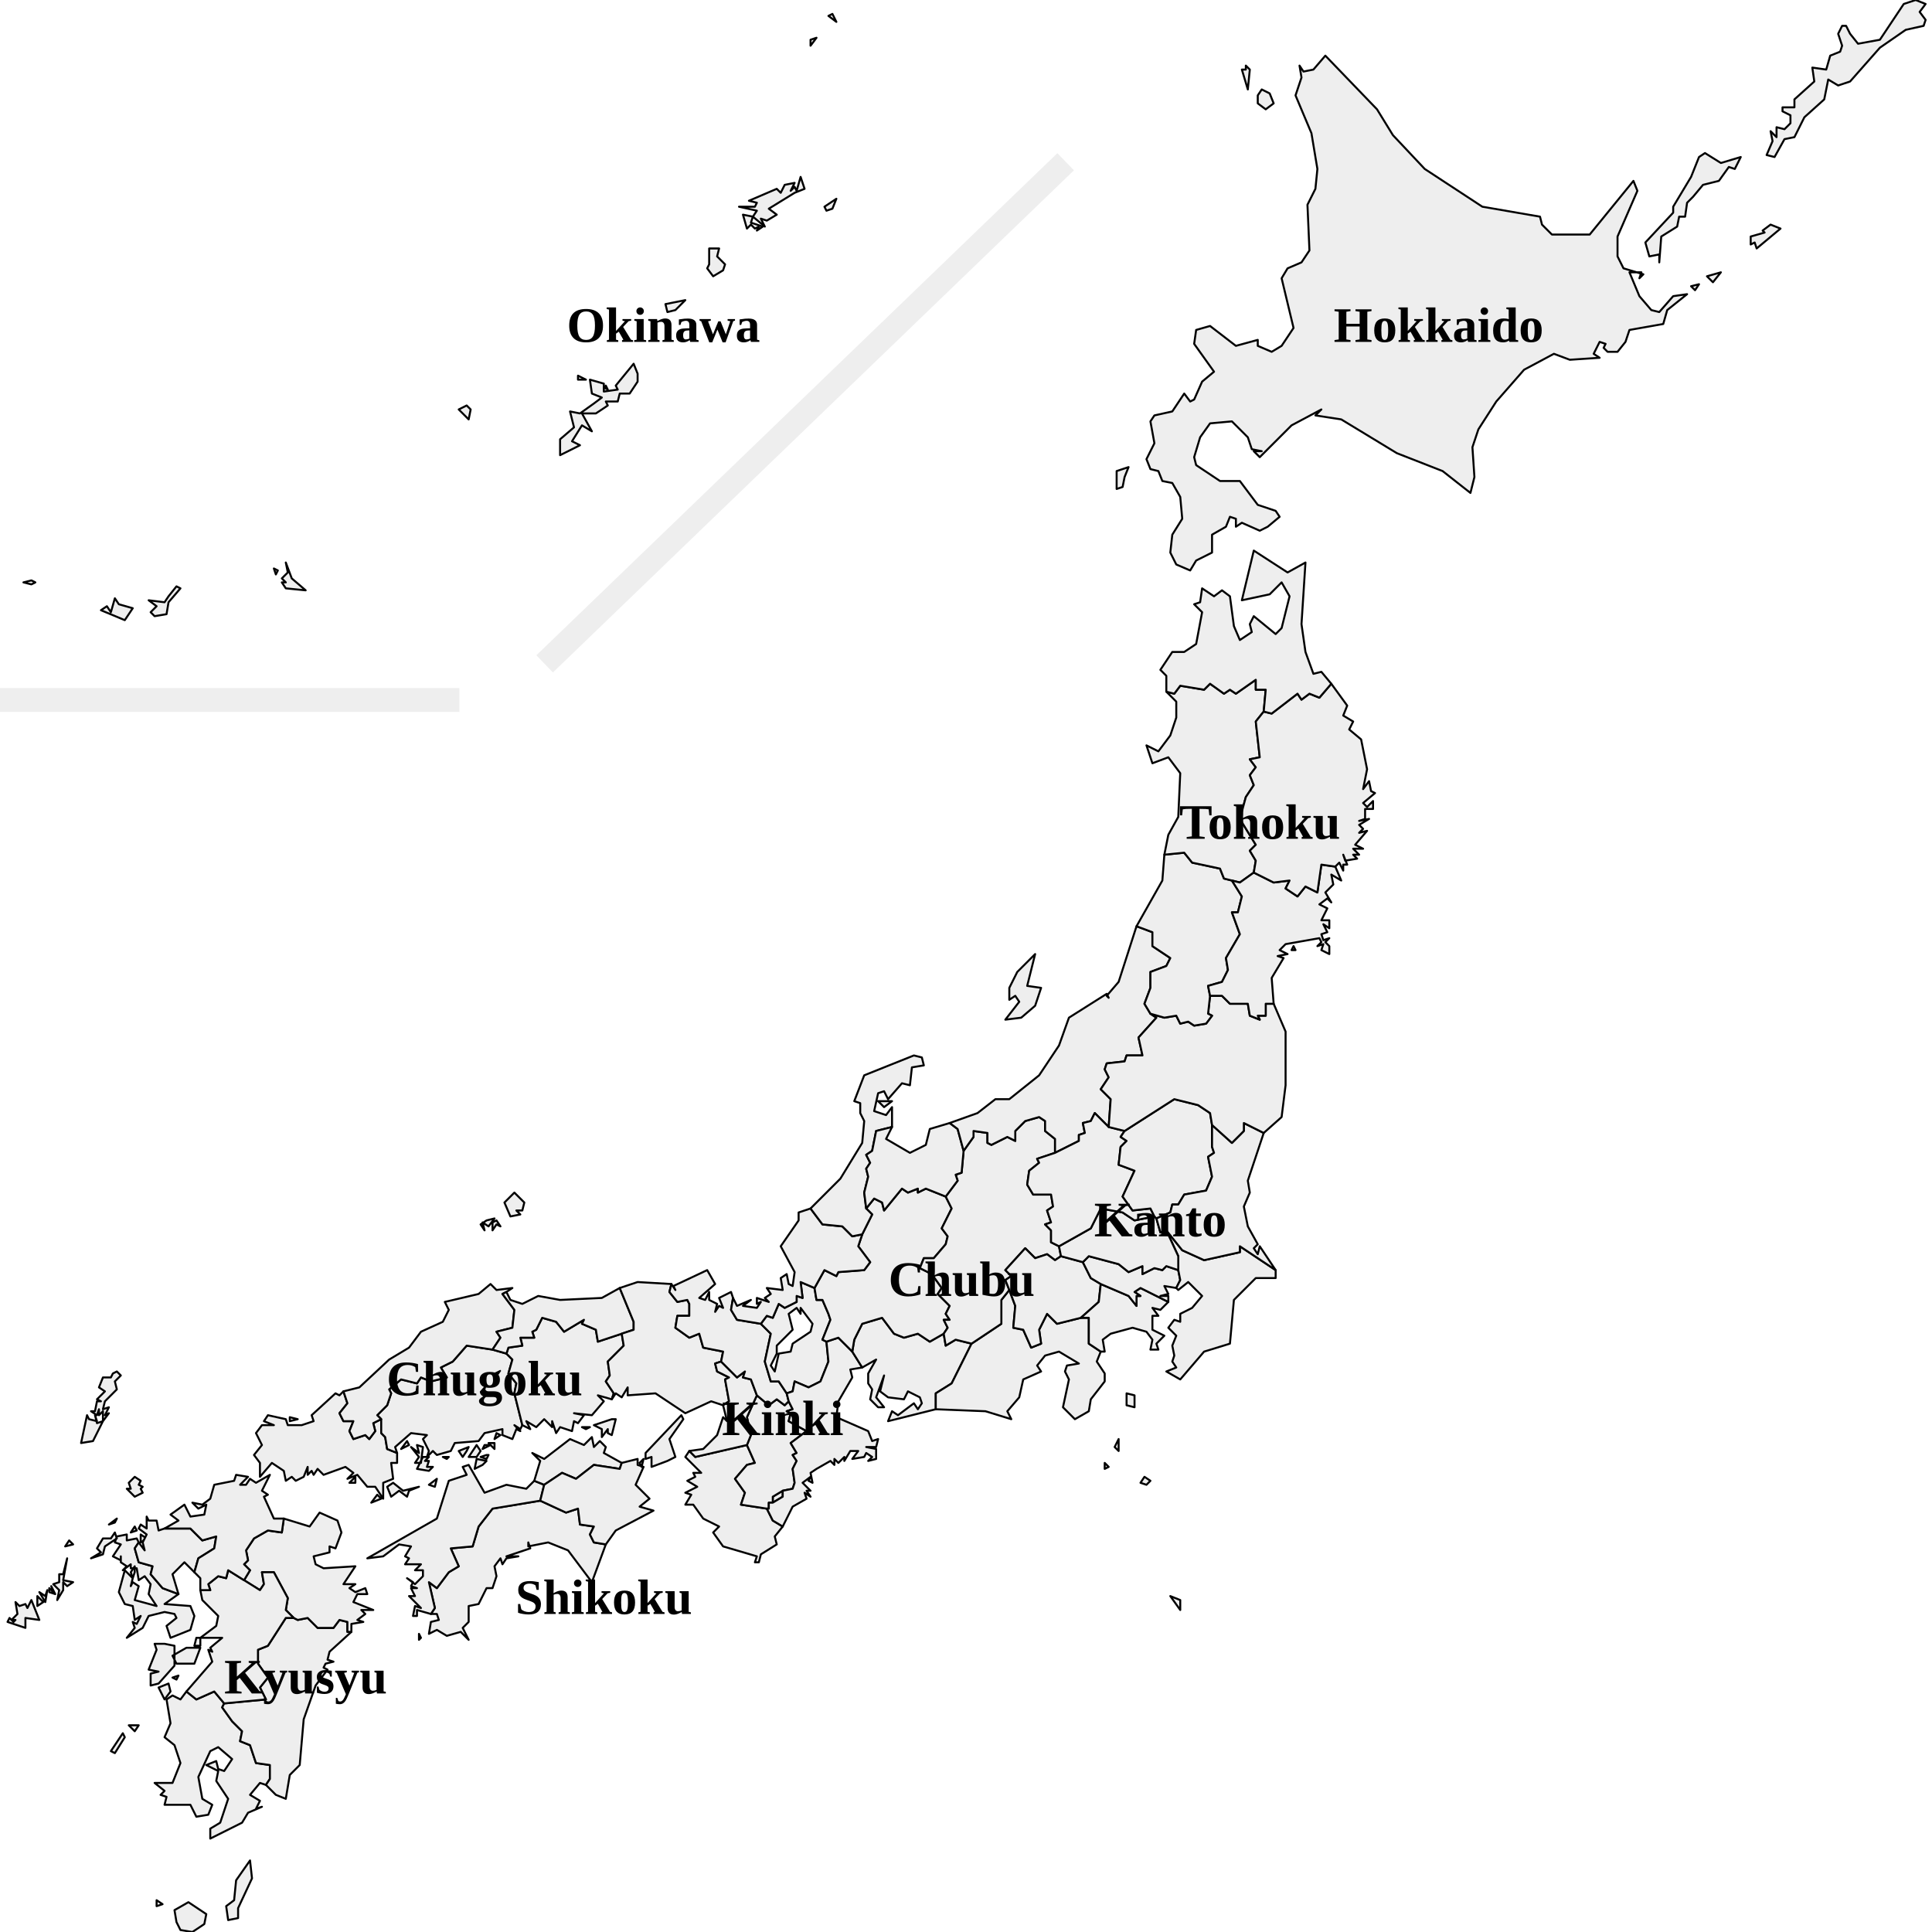
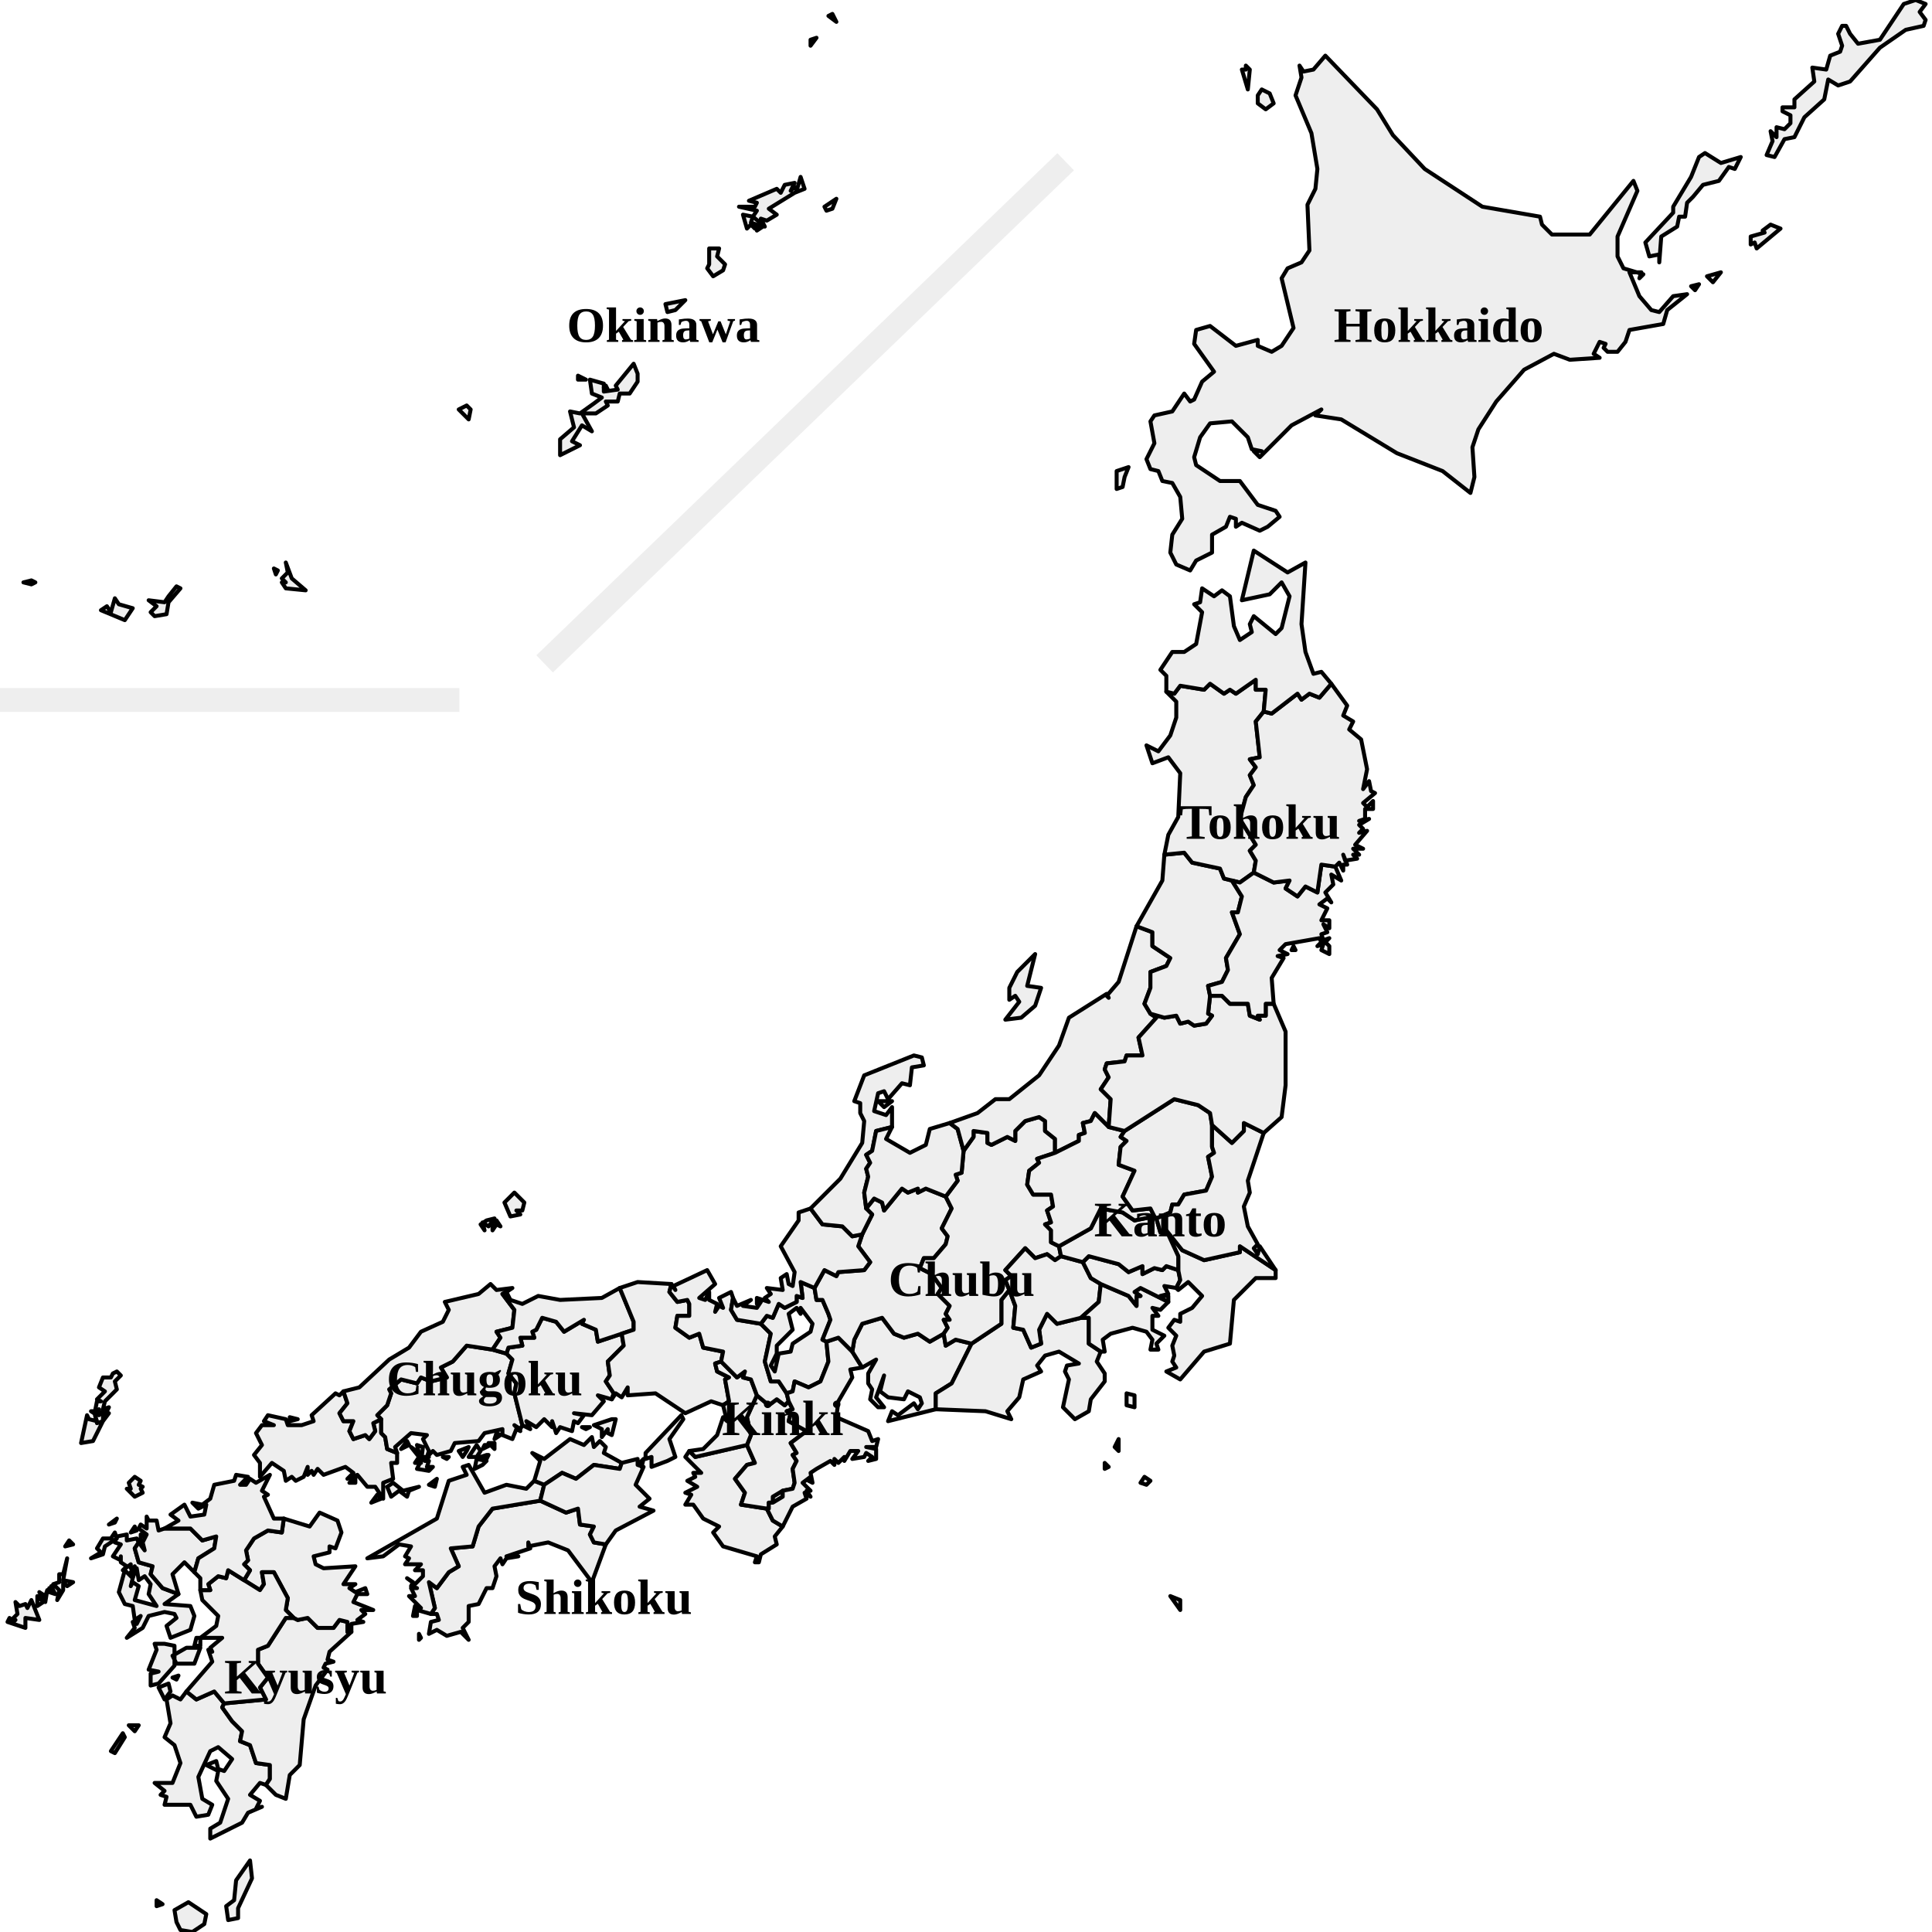
<svg xmlns="http://www.w3.org/2000/svg" class="geolonia-svg-map" viewBox="0 0 1000 1000">
  <g class="svg-map" transform="matrix(1.028807, 0, 0, 1.028807, -47.54424, -28.80658)">
    <g class="prefectures" transform="matrix(1, 0, 0, 1, 6, 18)">
-       <g class="okinawa kyusyu-okinawa prefecture" data-code="47" stroke-linejoin="round" fill="#EEEEEE" fill-rule="nonzero" stroke="#000000" stroke-width="1.0" transform="translate(52, 193)">
+       <g class="okinawa kyusyu-okinawa prefecture" data-code="47" stroke-linejoin="round" fill="#EEEEEE" fill-rule="nonzero" stroke="#000000" stroke-width="2.0" transform="translate(52, 193)">
        <polygon points="4 109 6 110 4 111 0 110" />
        <polygon points="48 121 55 123 51 129 39 124 42 122 44 125 46 118" />
        <polygon points="132 113 130 110 132 110 130 108 133 105 132 100 135 108 142 114" />
        <polygon points="225 23 224 28 219 23 223 21" />
        <polygon points="73 117 77 112 79 113 73 120 72 126 66 127 64 125 67 122 63 119 71 120" />
        <polygon points="287 20 291 17 286 15 285 8 292 10 292 14 299 13 298 11 307 0 309 5 309 9 305 15 300 15 299 19 293 19 294 21 288 25 281 25 286 34 281 31 276 39 280 41 270 46 270 38 277 32 275 24 280 25" />
        <polygon points="127 106 126 103 128 104" />
        <polygon points="279 8 279 6 283 8" />
        <polygon points="293 11 294 13 292 12" />
      </g>
-       <g class="kagoshima kyusyu kyusyu-okinawa prefecture" data-code="46" stroke-linejoin="round" fill="#EEEEEE" fill-rule="nonzero" stroke="#000000" stroke-width="1.0" transform="translate(96, 17)">
+       <g class="kagoshima kyusyu kyusyu-okinawa prefecture" data-code="46" stroke-linejoin="round" fill="#EEEEEE" fill-rule="nonzero" stroke="#000000" stroke-width="2.0" transform="translate(96, 17)">
        <polygon points="23 949 26 951 23 952" />
        <polygon points="33 960 32 954 39 950 48 956 47 961 41 965 35 964" />
        <polygon points="64 953 64 958 59 959 58 952 62 949 63 939 70 929 71 938" />
        <polygon points="38 844 43 848 52 844 57 850 56 852 61 859 66 864 65 869 70 871 73 880 80 881 80 888 78 891 75 890 70 896 75 899 73 903 76 902 69 905 66 910 50 918 50 913 55 910 59 898 53 889 54 884 48 881 53 879 54 883 57 884 61 878 54 872 50 874 44 887 46 898 51 901 49 906 43 907 40 901 27 901 28 897 25 896 27 894 22 890 31 890 35 880 32 871 27 867 30 860 28 848 31 846 35 848" />
        <polygon points="31 837 34 836 33 838" />
        <polygon points="27 848 24 842 29 840 30 844" />
        <polygon points="4 868 6 865 7 867 2 875 0 874" />
        <polygon points="12 864 9 861 14 861" />
        <polygon points="284 149 280 150 279 146 289 144" />
        <polygon points="301 126 301 118 306 118 305 122 309 126 308 129 303 132 300 128" />
        <polygon points="363 98 360 99 359 97 365 93" />
        <polygon points="344 90 331 98 335 101 330 104 327 103 329 107 323 102 325 99 316 97 324 97 325 95 321 94 335 88 337 90 339 86 344 85 342 89 344 87 345 89 347 82 349 88" />
        <polygon points="324 108 322 106 320 108 318 101 323 102 322 105 328 107 325 109 326 107" />
        <polygon points="355 12 352 16 352 13" />
        <polygon points="361 1 363 0 365 4" />
      </g>
-       <g class="miyazaki kyusyu kyusyu-okinawa prefecture" data-code="45" stroke-linejoin="round" fill="#EEEEEE" fill-rule="nonzero" stroke="#000000" stroke-width="1.0" transform="translate(152, 824)">
+       <g class="miyazaki kyusyu kyusyu-okinawa prefecture" data-code="45" stroke-linejoin="round" fill="#EEEEEE" fill-rule="nonzero" stroke="#000000" stroke-width="2.0" transform="translate(152, 824)">
        <polygon points="36 0 38 1 43 0 48 5 56 5 59 1 63 2 63 7 65 7 54 17 53 21 56 22 52 23 51 25 53 26 47 34 41 51 39 74 34 79 32 91 27 89 22 84 24 81 24 74 17 73 14 64 9 62 10 57 5 52 0 45 1 43 22 41 19 35 23 30 18 23 18 16 23 14 32 0" />
      </g>
-       <g class="oita kyusyu kyusyu-okinawa prefecture" data-code="44" stroke-linejoin="round" fill="#EEEEEE" fill-rule="nonzero" stroke="#000000" stroke-width="1.0" transform="translate(163, 771)">
+       <g class="oita kyusyu kyusyu-okinawa prefecture" data-code="44" stroke-linejoin="round" fill="#EEEEEE" fill-rule="nonzero" stroke="#000000" stroke-width="2.0" transform="translate(163, 771)">
        <polygon points="0 34 3 29 0 26 2 24 1 19 5 13 12 9 19 10 20 3 33 7 38 0 47 4 49 10 46 18 43 17 43 20 35 22 36 26 40 28 56 27 50 36 56 36 53 38 56 40 61 38 62 41 57 41 55 45 65 49 59 49 61 51 57 54 60 55 54 56 54 60 52 60 52 55 48 54 45 58 37 58 32 53 27 54 25 53 21 49 22 43 15 30 9 30 10 36 8 39" />
      </g>
-       <g class="kumamoto kyusyu kyusyu-okinawa prefecture" data-code="43" stroke-linejoin="round" fill="#EEEEEE" fill-rule="nonzero" stroke="#000000" stroke-width="1.0" transform="translate(115, 800)">
+       <g class="kumamoto kyusyu kyusyu-okinawa prefecture" data-code="43" stroke-linejoin="round" fill="#EEEEEE" fill-rule="nonzero" stroke="#000000" stroke-width="2.0" transform="translate(115, 800)">
        <path d="M8,37 L13,38 L13,48 L5,57 L1,58 L1,52 L5,51 L0,50 L4,40 L3,37 L8,37 Z M20,47 L14,47 L12,43 L19,39 L26,39 L23,47 L20,47 Z M24,34 L26,34 L26,38 L23,38 L24,34 Z M38,67 L33,61 L24,65 L19,61 L32,46 L30,40 L32,41 L31,39 L37,34 L26,34 L34,28 L35,23 L27,15 L26,10 L31,10 L30,7 L35,3 L39,4 L40,0 L48,5 L56,10 L58,7 L57,1 L63,1 L70,14 L69,20 L73,24 L69,24 L60,38 L55,40 L55,47 L60,54 L56,59 L59,65 L38,67 Z" />
      </g>
-       <g class="nagasaki kyusyu kyusyu-okinawa prefecture" data-code="42" stroke-linejoin="round" fill="#EEEEEE" fill-rule="nonzero" stroke="#000000" stroke-width="1.0" transform="translate(44, 700)">
+       <g class="nagasaki kyusyu kyusyu-okinawa prefecture" data-code="42" stroke-linejoin="round" fill="#EEEEEE" fill-rule="nonzero" stroke="#000000" stroke-width="2.0" transform="translate(44, 700)">
        <path d="M53,1 L55,0 L57,2 L54,5 L55,9 L49,15 L48,19 L51,18 L49,22 L51,21 L48,25 L48,20 L46,22 L46,19 L45,22 L42,20 L44,20 L45,15 L47,15 L45,14 L49,10 L46,8 L48,3 L52,3 L53,1 Z M46,29 L43,35 L37,36 L40,22 L41,24 L45,25 L44,22 L45,26 L48,25 L46,29 Z M67,59 L68,61 L64,63 L60,59 L62,59 L61,56 L64,53 L67,55 L66,57 L68,58 L67,59 Z M28,110 L25,115 L26,110 L23,107 L26,106 L26,102 L28,102 L30,94 L28,105 L33,106 L30,108 L28,106 L28,110 Z M24,112 L21,111 L21,109 L23,111 L22,108 L24,112 Z M19,113 L20,110 L19,116 L16,111 L19,113 Z M6,118 L9,117 L10,119 L12,115 L16,125 L9,124 L9,129 L0,126 L1,124 L3,126 L4,125 L2,125 L5,122 L4,116 L6,118 Z M65,80 L62,81 L64,78 L65,80 Z M67,82 L70,84 L67,86 L67,82 Z M29,88 L31,85 L33,87 L29,88 Z M54,76 L51,77 L55,74 L54,76 Z M66,86 L64,89 L66,96 L73,98 L72,102 L78,109 L86,112 L79,117 L92,118 L94,123 L92,130 L82,134 L80,128 L85,124 L84,122 L79,121 L71,123 L68,129 L60,134 L64,129 L63,126 L65,127 L67,123 L64,125 L63,118 L59,117 L56,111 L59,100 L63,104 L62,108 L63,106 L66,108 L64,115 L75,118 L71,112 L72,107 L69,103 L66,105 L65,99 L62,99 L62,97 L58,100 L60,98 L57,96 L57,93 L57,95 L53,93 L57,87 L54,86 L55,83 L60,82 L60,85 L65,84 L66,86 Z M49,88 L48,92 L42,94 L47,91 L45,89 L48,84 L52,84 L54,81 L55,84 L49,88 Z M15,115 L15,113 L18,116 L15,118 L15,115 Z M64,101 L63,104 L62,101 L64,98 L64,101 Z" />
      </g>
-       <g class="saga kyusyu kyusyu-okinawa prefecture" data-code="41" stroke-linejoin="round" fill="#EEEEEE" fill-rule="nonzero" stroke="#000000" stroke-width="1.0" transform="translate(108, 773)">
+       <g class="saga kyusyu kyusyu-okinawa prefecture" data-code="41" stroke-linejoin="round" fill="#EEEEEE" fill-rule="nonzero" stroke="#000000" stroke-width="2.0" transform="translate(108, 773)">
        <polygon points="15 6 28 6 34 12 41 10 40 16 32 21 30 28 25 23 19 29 22 39 14 36 8 29 9 25 2 23 0 16 2 13 5 17 4 13 6 9 2 6 3 4 6 6 6 0 7 2 11 2 12 7" />
      </g>
-       <g class="fukuoka kyusyu kyusyu-okinawa prefecture" data-code="40" stroke-linejoin="round" fill="#EEEEEE" fill-rule="nonzero" stroke="#000000" stroke-width="1.0" transform="translate(123, 752)">
+       <g class="fukuoka kyusyu kyusyu-okinawa prefecture" data-code="40" stroke-linejoin="round" fill="#EEEEEE" fill-rule="nonzero" stroke="#000000" stroke-width="2.0" transform="translate(123, 752)">
        <polygon points="40 53 32 48 31 52 27 51 22 55 23 58 18 58 18 52 15 49 17 42 25 37 26 31 19 33 13 27 0 27 7 23 3 20 10 15 13 21 20 20 21 15 17 17 14 14 19 15 23 12 25 5 35 3 36 0 42 1 38 5 41 5 43 2 46 4 53 0 49 8 52 10 50 11 55 22 60 22 59 29 52 28 45 32 41 38 42 43 40 45 43 48" />
      </g>
-       <g class="kochi shikoku prefecture" data-code="39" stroke-linejoin="round" fill="#EEEEEE" fill-rule="nonzero" stroke="#000000" stroke-width="1.0" transform="translate(251, 765)">
+       <g class="kochi shikoku prefecture" data-code="39" stroke-linejoin="round" fill="#EEEEEE" fill-rule="nonzero" stroke="#000000" stroke-width="2.0" transform="translate(251, 765)">
        <path d="M61,0 L74,6 L80,4 L81,12 L88,13 L86,17 L88,21 L94,22 L87,41 L75,25 L65,21 L55,23 L55,21 L56,24 L44,28 L50,28 L44,29 L42,32 L41,29 L38,33 L39,38 L37,44 L34,44 L30,52 L25,53 L25,61 L22,64 L25,70 L21,66 L14,68 L9,65 L5,67 L6,61 L10,60 L9,57 L6,57 L8,54 L5,41 L9,44 L15,36 L20,33 L16,24 L27,23 L30,13 L37,4 L61,0 Z M1,69 L0,70 L0,67 L1,69 Z" />
      </g>
-       <g class="ehime shikoku prefecture" data-code="38" stroke-linejoin="round" fill="#EEEEEE" fill-rule="nonzero" stroke="#000000" stroke-width="1.0" transform="translate(225, 737)">
+       <g class="ehime shikoku prefecture" data-code="38" stroke-linejoin="round" fill="#EEEEEE" fill-rule="nonzero" stroke="#000000" stroke-width="2.0" transform="translate(225, 737)">
        <path d="M34,21 L31,20 L35,17 L34,21 Z M55,6 L51,6 L55,0 L57,3 L55,6 Z M60,5 L61,5 L60,7 L57,6 L60,5 Z M58,10 L54,12 L55,7 L60,8 L58,10 Z M32,85 L25,83 L25,86 L23,86 L24,81 L27,82 L21,76 L24,76 L22,72 L25,72 L22,71 L23,69 L20,67 L24,70 L28,66 L28,63 L24,63 L27,60 L19,60 L21,57 L19,56 L22,51 L16,50 L8,56 L0,57 L35,37 L41,18 L50,15 L48,11 L51,10 L59,24 L70,20 L80,22 L84,18 L89,20 L87,28 L63,32 L56,41 L53,51 L42,52 L46,61 L41,64 L35,72 L31,69 L34,82 L32,85 Z" />
      </g>
-       <g class="kagawa shikoku prefecture" data-code="37" stroke-linejoin="round" fill="#EEEEEE" fill-rule="nonzero" stroke="#000000" stroke-width="1.0" transform="translate(308, 724)">
+       <g class="kagawa shikoku prefecture" data-code="37" stroke-linejoin="round" fill="#EEEEEE" fill-rule="nonzero" stroke="#000000" stroke-width="2.0" transform="translate(308, 724)">
        <path d="M6,33 L1,31 L4,21 L0,17 L6,20 L19,10 L26,13 L30,9 L31,14 L34,11 L37,14 L36,17 L45,22 L44,25 L31,23 L22,30 L15,27 L6,33 Z M27,5 L25,4 L29,4 L27,5 Z M40,0 L42,0 L40,8 L38,7 L38,5 L35,9 L35,5 L31,3 L40,0 Z" />
      </g>
-       <g class="tokushima shikoku prefecture" data-code="36" stroke-linejoin="round" fill="#EEEEEE" fill-rule="nonzero" stroke="#000000" stroke-width="1.0" transform="translate(312, 744)">
+       <g class="tokushima shikoku prefecture" data-code="36" stroke-linejoin="round" fill="#EEEEEE" fill-rule="nonzero" stroke="#000000" stroke-width="2.0" transform="translate(312, 744)">
        <path d="M50,2 L52,0 L51,4 L50,2 Z M41,2 L49,0 L49,3 L52,4 L48,13 L55,20 L50,24 L57,26 L38,36 L33,43 L27,42 L25,38 L27,34 L20,33 L19,25 L13,27 L0,21 L2,13 L11,7 L18,10 L27,3 L40,5 L41,2 Z" />
      </g>
-       <g class="yamaguchi chugoku prefecture" data-code="35" stroke-linejoin="round" fill="#EEEEEE" fill-rule="nonzero" stroke="#000000" stroke-width="1.0" transform="translate(168, 710)">
+       <g class="yamaguchi chugoku prefecture" data-code="35" stroke-linejoin="round" fill="#EEEEEE" fill-rule="nonzero" stroke="#000000" stroke-width="2.0" transform="translate(168, 710)">
        <path d="M45,0 L47,6 L43,11 L45,15 L50,15 L48,20 L50,24 L56,22 L58,24 L61,20 L60,16 L64,14 L64,21 L66,23 L67,29 L72,31 L72,36 L69,36 L70,44 L65,46 L65,54 L61,48 L57,48 L52,42 L47,44 L50,41 L46,38 L35,42 L32,39 L30,42 L29,40 L27,42 L27,38 L25,43 L21,45 L19,43 L16,45 L15,40 L9,36 L3,43 L3,36 L0,32 L4,27 L1,21 L4,17 L10,17 L5,15 L7,12 L16,14 L17,17 L24,17 L30,15 L29,12 L41,1 L43,2 L45,0 Z M64,54 L59,56 L62,52 L64,54 Z M75,50 L83,48 L78,50 L77,53 L73,50 L69,53 L67,48 L70,46 L75,50 Z M18,15 L18,13 L22,14 L18,15 Z M51,46 L48,46 L51,43 L51,46 Z" />
      </g>
-       <g class="hiroshima chugoku prefecture" data-code="34" stroke-linejoin="round" fill="#EEEEEE" fill-rule="nonzero" stroke="#000000" stroke-width="1.0" transform="translate(230, 687)">
+       <g class="hiroshima chugoku prefecture" data-code="34" stroke-linejoin="round" fill="#EEEEEE" fill-rule="nonzero" stroke="#000000" stroke-width="2.0" transform="translate(230, 687)">
        <path d="M73,40 L72,42 L69,40 L72,43 L70,42 L68,47 L63,45 L63,42 L54,44 L51,48 L39,49 L37,53 L30,55 L28,53 L25,56 L26,53 L23,47 L25,45 L17,44 L9,51 L10,54 L5,52 L4,46 L2,44 L2,37 L0,35 L5,30 L7,24 L6,22 L12,17 L20,19 L22,16 L27,18 L35,16 L32,11 L38,8 L45,0 L58,2 L65,4 L68,7 L66,14 L70,19 L69,24 L73,40 Z M45,53 L43,56 L41,53 L46,51 L45,53 Z M21,54 L20,50 L23,51 L22,59 L19,59 L21,56 L17,51 L21,54 Z M15,48 L16,50 L12,52 L15,48 Z M35,57 L33,56 L36,56 L35,57 Z M24,58 L26,58 L25,61 L28,61 L26,63 L20,62 L23,56 L26,56 L24,58 Z M59,49 L59,52 L56,49 L59,49 Z M57,50 L53,52 L54,50 L57,50 Z M60,44 L62,45 L59,47 L60,44 Z" />
      </g>
-       <g class="okayama chugoku prefecture" data-code="33" stroke-linejoin="round" fill="#EEEEEE" fill-rule="nonzero" stroke="#000000" stroke-width="1.0" transform="translate(295, 673)">
+       <g class="okayama chugoku prefecture" data-code="33" stroke-linejoin="round" fill="#EEEEEE" fill-rule="nonzero" stroke="#000000" stroke-width="2.0" transform="translate(295, 673)">
        <polygon points="58 8 59 14 51 22 52 29 50 32 54 38 53 41 46 39 49 42 43 49 34 48 39 49 36 53 34 52 33 57 27 55 25 58 23 52 23 55 19 51 15 55 10 52 12 56 8 54 4 38 5 33 1 28 3 21 0 18 1 15 8 14 7 10 14 10 13 7 15 6 18 0 25 2 29 7 39 1 38 3 45 6 46 12" />
      </g>
-       <g class="shimane chugoku prefecture" data-code="32" stroke-linejoin="round" fill="#EEEEEE" fill-rule="nonzero" stroke="#000000" stroke-width="1.0" transform="translate(211, 610)">
+       <g class="shimane chugoku prefecture" data-code="32" stroke-linejoin="round" fill="#EEEEEE" fill-rule="nonzero" stroke="#000000" stroke-width="2.0" transform="translate(211, 610)">
        <path d="M74,14 L78,13 L75,17 L72,15 L73,19 L71,16 L74,14 Z M79,16 L77,19 L77,15 L79,14 L81,17 L79,16 Z M83,5 L88,0 L93,5 L92,9 L89,9 L91,11 L86,12 L83,5 Z M2,100 L10,98 L25,84 L35,78 L41,70 L52,65 L55,59 L53,55 L70,51 L76,46 L79,49 L87,48 L84,50 L82,51 L88,59 L87,68 L79,70 L81,73 L77,79 L64,77 L57,85 L51,88 L54,93 L46,95 L41,93 L39,96 L31,94 L25,99 L26,101 L24,107 L19,112 L21,114 L17,116 L18,120 L15,124 L13,122 L7,124 L5,120 L7,115 L2,115 L0,111 L4,106 L2,100 Z" />
      </g>
-       <g class="tottori chugoku prefecture" data-code="31" stroke-linejoin="round" fill="#EEEEEE" fill-rule="nonzero" stroke="#000000" stroke-width="1.0" transform="translate(288, 658)">
+       <g class="tottori chugoku prefecture" data-code="31" stroke-linejoin="round" fill="#EEEEEE" fill-rule="nonzero" stroke="#000000" stroke-width="2.0" transform="translate(288, 658)">
        <polygon points="7 33 0 31 4 25 2 22 10 20 11 11 5 3 7 2 9 6 15 8 23 4 34 6 55 5 64 0 71 17 71 21 65 23 53 27 52 21 45 18 46 16 36 22 32 17 25 15 22 21 20 22 21 25 14 25 15 29 8 30" />
      </g>
-       <g class="wakayama kinki prefecture" data-code="30" stroke-linejoin="round" fill="#EEEEEE" fill-rule="nonzero" stroke="#000000" stroke-width="1.0" transform="translate(385, 737)">
+       <g class="wakayama kinki prefecture" data-code="30" stroke-linejoin="round" fill="#EEEEEE" fill-rule="nonzero" stroke="#000000" stroke-width="2.0" transform="translate(385, 737)">
        <path d="M41,32 L44,38 L49,41 L45,46 L46,50 L38,55 L37,59 L35,59 L36,56 L19,51 L14,44 L17,41 L9,37 L4,30 L0,30 L3,25 L0,24 L6,21 L1,18 L5,16 L4,14 L8,14 L0,6 L2,3 L5,6 L31,0 L35,9 L31,10 L25,17 L30,24 L28,30 L41,32 Z M49,23 L49,26 L44,29 L44,26 L49,23 Z" />
      </g>
-       <g class="nara kinki prefecture" data-code="29" stroke-linejoin="round" fill="#EEEEEE" fill-rule="nonzero" stroke="#000000" stroke-width="1.0" transform="translate(410, 712)">
+       <g class="nara kinki prefecture" data-code="29" stroke-linejoin="round" fill="#EEEEEE" fill-rule="nonzero" stroke="#000000" stroke-width="2.0" transform="translate(410, 712)">
        <polygon points="24 48 19 51 19 54 17 54 17 57 16 57 3 55 5 49 0 42 6 35 10 34 6 25 8 20 6 11 11 0 17 5 21 2 25 5 27 3 29 7 26 8 28 9 27 13 36 18 28 24 31 29 29 30 31 33 29 37 30 44 29 47" />
      </g>
-       <g class="hyogo kinki prefecture" data-code="28" stroke-linejoin="round" fill="#EEEEEE" fill-rule="nonzero" stroke="#000000" stroke-width="1.0" transform="translate(345, 655)">
+       <g class="hyogo kinki prefecture" data-code="28" stroke-linejoin="round" fill="#EEEEEE" fill-rule="nonzero" stroke="#000000" stroke-width="2.0" transform="translate(345, 655)">
        <path d="M31,90 L23,93 L23,88 L20,89 L20,86 L38,67 L39,69 L32,79 L35,88 L31,90 Z M3,59 L4,56 L0,50 L2,47 L1,40 L9,32 L8,26 L14,24 L14,20 L7,3 L16,0 L33,1 L32,5 L36,10 L41,9 L42,11 L42,17 L36,17 L35,23 L42,28 L47,26 L49,33 L59,35 L58,40 L55,41 L56,45 L62,48 L60,49 L62,60 L59,62 L53,60 L40,66 L25,56 L11,57 L11,53 L8,58 L5,56 L3,59 Z" />
      </g>
-       <g class="osaka kinki prefecture" data-code="27" stroke-linejoin="round" fill="#EEEEEE" fill-rule="nonzero" stroke="#000000" stroke-width="1.0" transform="translate(387, 695)">
+       <g class="osaka kinki prefecture" data-code="27" stroke-linejoin="round" fill="#EEEEEE" fill-rule="nonzero" stroke="#000000" stroke-width="2.0" transform="translate(387, 695)">
        <polygon points="16 0 24 8 28 5 27 8 31 9 34 17 29 28 31 37 29 42 3 48 0 45 7 44 14 37 17 28 19 30 17 22 20 20 18 9 20 8 14 5 13 1" />
      </g>
-       <g class="kyoto kinki prefecture" data-code="26" stroke-linejoin="round" fill="#EEEEEE" fill-rule="nonzero" stroke="#000000" stroke-width="1.0" transform="translate(377, 649)">
+       <g class="kyoto kinki prefecture" data-code="26" stroke-linejoin="round" fill="#EEEEEE" fill-rule="nonzero" stroke="#000000" stroke-width="2.0" transform="translate(377, 649)">
        <polygon points="44 63 41 55 37 54 38 51 34 54 26 46 27 41 17 39 15 32 10 34 3 29 4 23 10 23 10 17 9 15 4 16 0 11 1 7 3 10 2 8 19 0 23 7 15 14 18 15 20 11 20 15 24 17 23 21 25 18 27 19 25 14 31 11 32 14 31 20 34 25 46 27 51 32 48 46 51 56 55 56 59 62 60 66 58 68 54 65 50 68" />
      </g>
-       <g class="shiga kinki prefecture" data-code="25" stroke-linejoin="round" fill="#EEEEEE" fill-rule="nonzero" stroke="#000000" stroke-width="1.0" transform="translate(423, 655)">
+       <g class="shiga kinki prefecture" data-code="25" stroke-linejoin="round" fill="#EEEEEE" fill-rule="nonzero" stroke="#000000" stroke-width="2.0" transform="translate(423, 655)">
        <path d="M20,0 L27,3 L28,9 L31,9 L34,16 L35,19 L31,29 L33,30 L34,40 L30,50 L24,53 L17,50 L16,55 L13,56 L9,50 L5,50 L2,40 L5,26 L0,21 L3,17 L6,18 L9,11 L12,13 L18,10 L18,7 L21,8 L20,0 Z M20,13 L20,16 L18,13 L14,16 L16,24 L8,32 L8,36 L5,42 L7,45 L9,36 L15,35 L16,31 L25,25 L26,21 L20,13 Z" />
      </g>
-       <g class="mie kinki prefecture" data-code="24" stroke-linejoin="round" fill="#EEEEEE" fill-rule="nonzero" stroke="#000000" stroke-width="1.0" transform="translate(426, 683)">
+       <g class="mie kinki prefecture" data-code="24" stroke-linejoin="round" fill="#EEEEEE" fill-rule="nonzero" stroke="#000000" stroke-width="2.0" transform="translate(426, 683)">
        <polygon points="8 95 3 92 0 86 1 86 1 83 3 83 8 80 8 77 13 76 14 73 13 66 15 62 13 59 15 58 12 53 20 47 11 42 12 38 10 37 13 36 11 32 10 28 13 27 14 22 21 25 27 22 31 12 30 2 36 0 43 7 48 15 42 16 43 20 36 32 35 40 51 47 53 52 56 51 55 55 50 55 55 56 55 61 51 62 53 60 50 58 49 60 43 61 46 57 42 57 39 62 39 60 36 63 34 61 34 64 32 62 25 66 22 68 23 73 21 72 22 70 18 73 22 77 20 77 22 80 19 78 20 81 13 85" />
      </g>
-       <g class="aichi chubu prefecture" data-code="23" stroke-linejoin="round" fill="#EEEEEE" fill-rule="nonzero" stroke="#000000" stroke-width="1.0" transform="translate(469, 673)">
+       <g class="aichi chubu prefecture" data-code="23" stroke-linejoin="round" fill="#EEEEEE" fill-rule="nonzero" stroke="#000000" stroke-width="2.0" transform="translate(469, 673)">
        <polygon points="42 46 18 52 20 47 23 49 31 43 33 46 35 43 34 40 28 37 26 41 18 40 14 37 16 29 12 40 16 45 13 45 9 41 10 36 8 33 8 28 12 21 5 25 0 17 1 11 5 3 15 0 21 8 26 10 33 8 39 12 46 8 47 14 52 11 60 13 50 33 42 38" />
      </g>
-       <g class="shizuoka chubu prefecture" data-code="22" stroke-linejoin="round" fill="#EEEEEE" fill-rule="nonzero" stroke="#000000" stroke-width="1.0" transform="translate(511, 659)">
+       <g class="shizuoka chubu prefecture" data-code="22" stroke-linejoin="round" fill="#EEEEEE" fill-rule="nonzero" stroke="#000000" stroke-width="2.0" transform="translate(511, 659)">
        <polygon points="73 14 77 14 77 27 83 31 81 36 85 42 85 46 78 55 77 61 70 65 64 59 67 45 65 41 66 38 72 37 62 31 55 33 51 38 53 41 44 45 42 54 36 61 38 65 25 61 0 60 0 52 8 47 18 27 33 17 33 5 37 0 40 8 39 19 44 20 48 29 53 27 52 20 56 12 61 17" />
      </g>
-       <g class="gifu chubu prefecture" data-code="21" stroke-linejoin="round" fill="#EEEEEE" fill-rule="nonzero" stroke="#000000" stroke-width="1.0" transform="translate(450, 608)">
+       <g class="gifu chubu prefecture" data-code="21" stroke-linejoin="round" fill="#EEEEEE" fill-rule="nonzero" stroke="#000000" stroke-width="2.0" transform="translate(450, 608)">
        <polygon points="66 4 69 10 64 20 67 24 66 28 60 35 55 35 53 40 59 43 64 50 62 53 68 59 66 63 68 66 65 66 67 70 65 73 58 77 52 73 45 75 40 73 34 65 24 68 20 76 19 82 12 75 6 77 4 76 8 66 7 63 4 56 1 56 0 50 5 41 11 44 12 42 25 41 28 37 22 29 24 23 29 13 26 10 30 5 34 7 35 11 44 0 47 2 52 0 52 2 56 0" />
      </g>
-       <g class="nagano chubu prefecture" data-code="20" stroke-linejoin="round" fill="#EEEEEE" fill-rule="nonzero" stroke="#000000" stroke-width="1.0" transform="translate(503, 572)">
+       <g class="nagano chubu prefecture" data-code="20" stroke-linejoin="round" fill="#EEEEEE" fill-rule="nonzero" stroke="#000000" stroke-width="2.0" transform="translate(503, 572)">
        <polygon points="68 18 59 21 60 23 55 27 54 34 57 39 66 39 67 45 64 47 66 53 63 54 66 57 66 63 70 65 71 70 68 72 64 69 58 71 53 66 43 77 46 80 43 82 45 87 41 92 41 104 26 114 18 112 13 115 12 109 14 106 12 102 15 102 13 99 15 95 9 89 11 86 6 79 0 76 2 71 7 71 13 64 14 60 11 56 16 46 13 40 19 32 18 29 21 28 22 17 27 10 27 7 34 8 34 13 36 14 44 10 48 12 48 7 53 2 60 0 63 2 63 7 68 11" />
      </g>
-       <g class="yamanashi chubu prefecture" data-code="19" stroke-linejoin="round" fill="#EEEEEE" fill-rule="nonzero" stroke="#000000" stroke-width="1.0" transform="translate(546, 638)">
+       <g class="yamanashi chubu prefecture" data-code="19" stroke-linejoin="round" fill="#EEEEEE" fill-rule="nonzero" stroke="#000000" stroke-width="2.0" transform="translate(546, 638)">
        <polygon points="2 21 0 16 3 14 0 11 10 0 15 5 21 3 25 6 28 4 39 7 43 15 48 18 47 27 38 35 26 38 21 33 17 41 18 48 13 50 9 41 4 40 5 29" />
      </g>
-       <g class="fukui chubu prefecture" data-code="18" stroke-linejoin="round" fill="#EEEEEE" fill-rule="nonzero" stroke="#000000" stroke-width="1.0" transform="translate(408, 618)">
+       <g class="fukui chubu prefecture" data-code="18" stroke-linejoin="round" fill="#EEEEEE" fill-rule="nonzero" stroke="#000000" stroke-width="2.0" transform="translate(408, 618)">
        <polygon points="40 0 46 8 56 9 61 14 66 13 64 19 70 27 67 31 54 32 53 34 47 31 42 40 35 37 36 45 33 44 33 47 27 50 24 48 21 55 18 54 15 58 3 56 0 51 1 45 3 49 10 46 6 49 13 50 15 47 13 48 13 45 19 47 17 45 20 43 18 40 26 41 25 35 28 33 29 38 31 39 32 32 25 19 34 6 34 2" />
      </g>
-       <g class="ishikawa chubu prefecture" data-code="17" stroke-linejoin="round" fill="#EEEEEE" fill-rule="nonzero" stroke="#000000" stroke-width="1.0" transform="translate(448, 541)">
+       <g class="ishikawa chubu prefecture" data-code="17" stroke-linejoin="round" fill="#EEEEEE" fill-rule="nonzero" stroke="#000000" stroke-width="2.0" transform="translate(448, 541)">
        <path d="M37,26 L34,23 L41,23 L37,26 Z M28,77 L31,80 L26,90 L21,91 L16,86 L6,85 L0,77 L15,62 L26,44 L27,33 L25,29 L25,24 L22,23 L27,10 L52,0 L56,1 L57,5 L51,6 L50,15 L46,14 L39,22 L37,18 L34,19 L32,28 L38,30 L41,26 L41,36 L33,38 L31,48 L28,50 L30,54 L28,57 L29,61 L27,69 L28,77 Z" />
      </g>
-       <g class="toyama chubu prefecture" data-code="16" stroke-linejoin="round" fill="#EEEEEE" fill-rule="nonzero" stroke="#000000" stroke-width="1.0" transform="translate(475, 575)">
+       <g class="toyama chubu prefecture" data-code="16" stroke-linejoin="round" fill="#EEEEEE" fill-rule="nonzero" stroke="#000000" stroke-width="2.0" transform="translate(475, 575)">
        <polygon points="41 37 31 33 27 35 27 33 22 35 19 33 10 44 9 40 5 38 1 43 0 35 2 27 1 23 3 20 1 16 4 14 6 4 14 2 11 8 23 15 31 11 33 3 43 0 47 3 50 14 49 25 46 26 47 29" />
      </g>
-       <g class="niigata chubu prefecture" data-code="15" stroke-linejoin="round" fill="#EEEEEE" fill-rule="nonzero" stroke="#000000" stroke-width="1.0" transform="translate(518, 476)">
+       <g class="niigata chubu prefecture" data-code="15" stroke-linejoin="round" fill="#EEEEEE" fill-rule="nonzero" stroke="#000000" stroke-width="2.0" transform="translate(518, 476)">
        <path d="M7,113 L4,102 L0,99 L14,94 L23,87 L30,87 L45,75 L55,60 L60,46 L79,34 L80,36 L79,35 L85,28 L94,0 L102,3 L102,10 L111,16 L109,20 L101,23 L101,31 L98,39 L101,44 L104,46 L95,56 L97,65 L89,65 L88,68 L79,69 L78,72 L80,76 L76,82 L81,87 L80,101 L73,94 L71,98 L67,99 L68,104 L65,105 L65,108 L53,114 L53,107 L48,103 L48,98 L45,96 L38,98 L33,103 L33,108 L29,106 L21,110 L19,109 L19,104 L12,103 L12,106 L7,113 Z M36,46 L28,47 L35,38 L33,35 L30,37 L30,31 L34,23 L43,14 L39,30 L46,31 L43,40 L36,46 Z" />
      </g>
-       <g class="kanagawa kanto prefecture" data-code="14" stroke-linejoin="round" fill="#EEEEEE" fill-rule="nonzero" stroke="#000000" stroke-width="1.0" transform="translate(584, 656)">
+       <g class="kanagawa kanto prefecture" data-code="14" stroke-linejoin="round" fill="#EEEEEE" fill-rule="nonzero" stroke="#000000" stroke-width="2.0" transform="translate(584, 656)">
        <polygon points="10 0 24 6 28 11 28 6 30 6 27 4 30 2 44 9 40 13 36 12 39 16 36 16 36 23 42 26 38 30 39 33 35 33 36 28 33 24 26 22 15 25 11 28 12 34 10 34 4 30 4 17 0 17 9 9" />
      </g>
-       <g class="tokyo kanto prefecture" data-code="13" stroke-linejoin="round" fill="#EEEEEE" fill-rule="nonzero" stroke="#000000" stroke-width="1.0" transform="translate(585, 642)">
+       <g class="tokyo kanto prefecture" data-code="13" stroke-linejoin="round" fill="#EEEEEE" fill-rule="nonzero" stroke="#000000" stroke-width="2.0" transform="translate(585, 642)">
        <path d="M49,173 L49,178 L44,171 L49,173 Z M34,113 L32,115 L29,114 L31,111 L34,113 Z M11,104 L13,106 L11,107 L11,104 Z M18,98 L16,96 L18,92 L18,98 Z M22,75 L22,69 L26,70 L26,76 L22,75 Z M48,7 L49,12 L47,16 L41,15 L43,19 L39,20 L43,20 L43,23 L29,16 L26,18 L29,20 L27,20 L27,25 L23,20 L9,14 L4,11 L0,3 L3,0 L18,4 L23,8 L30,5 L30,9 L36,6 L40,7 L42,5 L48,7 Z" />
      </g>
-       <g class="chiba kanto prefecture" data-code="12" stroke-linejoin="round" fill="#EEEEEE" fill-rule="nonzero" stroke="#000000" stroke-width="1.0" transform="translate(627, 629)">
+       <g class="chiba kanto prefecture" data-code="12" stroke-linejoin="round" fill="#EEEEEE" fill-rule="nonzero" stroke="#000000" stroke-width="2.0" transform="translate(627, 629)">
        <polygon points="5 29 7 25 6 20 6 13 0 0 8 10 19 15 37 11 37 8 55 20 55 24 45 24 34 35 32 57 19 61 7 75 0 71 5 69 3 66 4 63 3 58 5 53 1 49 4 45 7 46 7 42 13 39 18 33 11 26 6 30" />
      </g>
-       <g class="saitama kanto prefecture" data-code="11" stroke-linejoin="round" fill="#EEEEEE" fill-rule="nonzero" stroke="#000000" stroke-width="1.0" transform="translate(573, 618)">
+       <g class="saitama kanto prefecture" data-code="11" stroke-linejoin="round" fill="#EEEEEE" fill-rule="nonzero" stroke="#000000" stroke-width="2.0" transform="translate(573, 618)">
        <polygon points="48 4 49 5 51 12 54 11 54 11 60 24 60 31 54 29 52 31 48 30 42 33 42 29 35 32 30 28 15 24 12 27 1 24 0 19 16 10 21 0 32 2 38 6" />
      </g>
-       <g class="gunma kanto prefecture" data-code="10" stroke-linejoin="round" fill="#EEEEEE" fill-rule="nonzero" stroke="#000000" stroke-width="1.0" transform="translate(557, 570)">
+       <g class="gunma kanto prefecture" data-code="10" stroke-linejoin="round" fill="#EEEEEE" fill-rule="nonzero" stroke="#000000" stroke-width="2.0" transform="translate(557, 570)">
        <polygon points="64 52 54 54 48 50 37 48 32 58 16 67 12 65 12 59 9 56 12 55 10 49 13 47 12 41 3 41 0 36 1 29 6 25 5 23 14 20 26 14 26 11 29 10 28 5 32 4 34 0 41 7 49 9 47 12 50 14 47 17 46 26 54 29 48 42 53 49 62 48" />
      </g>
-       <g class="tochigi kanto prefecture" data-code="9" stroke-linejoin="round" fill="#EEEEEE" fill-rule="nonzero" stroke="#000000" stroke-width="1.0" transform="translate(603, 563)">
+       <g class="tochigi kanto prefecture" data-code="9" stroke-linejoin="round" fill="#EEEEEE" fill-rule="nonzero" stroke="#000000" stroke-width="2.0" transform="translate(603, 563)">
        <polygon points="19 60 18 59 16 55 7 56 2 49 8 36 0 33 1 24 4 21 1 19 3 16 28 0 40 3 46 7 47 13 47 24 48 27 45 29 47 39 44 46 33 48 30 53 27 53 26 57" />
      </g>
-       <g class="ibaraki kanto prefecture" data-code="8" stroke-linejoin="round" fill="#EEEEEE" fill-rule="nonzero" stroke="#000000" stroke-width="1.0" transform="translate(622, 575)">
+       <g class="ibaraki kanto prefecture" data-code="8" stroke-linejoin="round" fill="#EEEEEE" fill-rule="nonzero" stroke="#000000" stroke-width="2.0" transform="translate(622, 575)">
        <polygon points="5 54 5 54 2 55 0 48 7 45 8 41 11 41 14 36 25 34 28 27 26 17 29 15 28 12 28 1 38 10 44 4 44 0 54 5 46 29 47 35 44 42 46 52 51 61 49 63 51 66 52 62 60 74 42 62 42 65 24 69 13 64" />
      </g>
-       <g class="fukushima tohoku prefecture" data-code="7" stroke-linejoin="round" fill="#EEEEEE" fill-rule="nonzero" stroke="#000000" stroke-width="1.0" transform="translate(594, 511)">
+       <g class="fukushima tohoku prefecture" data-code="7" stroke-linejoin="round" fill="#EEEEEE" fill-rule="nonzero" stroke="#000000" stroke-width="2.0" transform="translate(594, 511)">
        <polygon points="82 69 72 64 72 68 66 74 56 65 55 59 49 55 37 52 12 68 4 66 5 52 0 47 4 41 2 37 3 34 12 33 13 30 21 30 19 21 28 11 25 9 32 11 38 10 40 14 44 13 47 15 53 14 56 10 54 9 55 0 61 0 65 4 74 4 75 10 80 12 79 10 83 10 83 4 87 4 93 18 93 45 91 61" />
      </g>
-       <g class="yamagata tohoku prefecture" data-code="6" stroke-linejoin="round" fill="#EEEEEE" fill-rule="nonzero" stroke="#000000" stroke-width="1.0" transform="translate(612, 439)">
+       <g class="yamagata tohoku prefecture" data-code="6" stroke-linejoin="round" fill="#EEEEEE" fill-rule="nonzero" stroke="#000000" stroke-width="2.0" transform="translate(612, 439)">
        <polygon points="14 1 24 0 28 5 42 8 44 13 48 14 53 22 51 30 48 30 52 41 45 53 46 59 43 65 36 67 37 72 36 81 38 82 35 86 29 87 26 85 22 86 20 82 14 83 7 81 4 76 7 68 7 60 15 57 17 53 8 47 8 40 0 37 13 14" />
      </g>
-       <g class="akita tohoku prefecture" data-code="5" stroke-linejoin="round" fill="#EEEEEE" fill-rule="nonzero" stroke="#000000" stroke-width="1.0" transform="translate(617, 352)">
+       <g class="akita tohoku prefecture" data-code="5" stroke-linejoin="round" fill="#EEEEEE" fill-rule="nonzero" stroke="#000000" stroke-width="2.0" transform="translate(617, 352)">
        <polygon points="54 97 47 102 43 101 39 100 37 95 23 92 19 87 9 88 11 78 16 69 17 47 11 39 3 42 0 33 6 36 12 28 15 19 15 11 10 6 14 7 17 3 29 5 32 2 39 7 42 5 45 7 55 0 55 5 60 5 59 16 55 21 57 39 52 40 55 44 52 48 54 53 50 59 47 70 55 83 52 86 55 91" />
      </g>
-       <g class="miyagi tohoku prefecture" data-code="4" stroke-linejoin="round" fill="#EEEEEE" fill-rule="nonzero" stroke="#000000" stroke-width="1.0" transform="translate(648, 445)">
+       <g class="miyagi tohoku prefecture" data-code="4" stroke-linejoin="round" fill="#EEEEEE" fill-rule="nonzero" stroke="#000000" stroke-width="2.0" transform="translate(648, 445)">
        <path d="M33,70 L29,70 L29,76 L25,76 L26,78 L21,76 L20,70 L11,70 L7,66 L1,66 L0,61 L7,59 L10,53 L9,47 L16,35 L12,24 L15,24 L17,16 L12,8 L16,9 L23,4 L33,9 L41,8 L39,12 L45,16 L49,11 L55,14 L57,0 L64,1 L67,8 L62,5 L63,10 L59,14 L62,19 L60,17 L56,20 L60,22 L57,28 L61,28 L61,32 L58,30 L60,34 L57,35 L58,38 L61,37 L59,39 L61,41 L61,45 L57,43 L58,40 L55,41 L57,39 L56,37 L39,40 L36,43 L40,45 L35,46 L38,47 L32,57 L33,70 Z M43,41 L44,43 L42,43 L43,41 Z" />
      </g>
-       <g class="iwate tohoku prefecture" data-code="3" stroke-linejoin="round" fill="#EEEEEE" fill-rule="nonzero" stroke="#000000" stroke-width="1.0" transform="translate(664, 354)">
+       <g class="iwate tohoku prefecture" data-code="3" stroke-linejoin="round" fill="#EEEEEE" fill-rule="nonzero" stroke="#000000" stroke-width="2.0" transform="translate(664, 354)">
        <polygon points="48 92 41 91 39 105 33 102 29 107 23 103 25 99 17 100 7 95 8 89 5 84 8 81 0 68 3 57 7 51 5 46 8 42 5 38 10 37 8 19 12 14 16 15 29 5 31 8 35 5 40 7 46 0 54 11 52 16 57 19 55 23 61 28 64 43 62 53 65 49 66 54 68 55 62 60 64 62 67 59 67 63 63 63 63 68 60 69 65 68 60 71 62 73 60 75 64 74 58 81 62 83 57 83 60 86 57 86 59 88 53 89 52 86 54 91 52 91 52 94 50 90" />
      </g>
-       <g class="aomori tohoku prefecture" data-code="2" stroke-linejoin="round" fill="#EEEEEE" fill-rule="nonzero" stroke="#000000" stroke-width="1.0" transform="translate(624, 287)">
+       <g class="aomori tohoku prefecture" data-code="2" stroke-linejoin="round" fill="#EEEEEE" fill-rule="nonzero" stroke="#000000" stroke-width="2.0" transform="translate(624, 287)">
        <polygon points="3 71 3 63 0 60 6 51 12 51 18 47 21 31 17 27 20 26 21 19 27 23 31 20 35 23 37 38 40 45 46 41 45 37 47 33 58 42 61 39 65 23 61 16 55 22 41 25 47 0 64 11 73 6 71 37 73 51 77 62 81 61 86 67 80 74 75 72 71 75 69 72 56 82 52 81 53 70 48 70 48 65 38 72 35 70 32 72 25 67 22 70 10 68 7 72" />
      </g>
-       <g class="hokkaido prefecture" data-code="1" stroke-linejoin="round" fill="#EEEEEE" fill-rule="nonzero" stroke="#000000" stroke-width="1.0" transform="translate(602, 10)">
+       <g class="hokkaido prefecture" data-code="1" stroke-linejoin="round" fill="#EEEEEE" fill-rule="nonzero" stroke="#000000" stroke-width="2.0" transform="translate(602, 10)">
        <path d="M4,240 L3,245 L0,246 L0,237 L6,235 L4,240 Z M33,261 L32,250 L28,243 L23,242 L21,237 L17,236 L15,231 L19,223 L17,212 L19,209 L28,207 L34,198 L37,202 L39,201 L43,192 L49,187 L39,173 L40,166 L47,164 L60,174 L71,171 L71,174 L78,177 L83,174 L89,165 L83,140 L86,135 L93,132 L97,126 L96,103 L100,95 L101,85 L98,67 L90,48 L93,39 L92,33 L94,36 L99,35 L105,28 L131,55 L139,68 L155,85 L184,104 L213,109 L214,113 L219,118 L238,118 L260,91 L262,96 L252,119 L252,129 L255,135 L265,138 L263,140 L264,137 L258,137 L263,149 L269,156 L273,157 L280,149 L287,148 L277,156 L275,163 L258,166 L256,172 L252,177 L247,177 L245,175 L246,173 L243,172 L240,178 L243,180 L228,181 L220,178 L205,186 L191,202 L182,216 L179,225 L180,240 L178,248 L164,237 L141,228 L113,211 L100,209 L103,206 L88,214 L72,230 L69,227 L73,227 L68,226 L66,220 L58,212 L47,213 L42,220 L39,230 L40,234 L52,242 L62,242 L71,254 L80,257 L82,260 L76,265 L72,267 L63,263 L60,265 L60,261 L57,260 L55,265 L48,269 L48,278 L40,282 L37,287 L30,284 L27,278 L28,269 L33,261 Z M71,48 L73,45 L77,47 L79,52 L75,55 L71,52 L71,48 Z M65,35 L65,33 L67,35 L66,45 L63,35 L65,35 Z M369,17 L367,13 L365,13 L363,17 L365,23 L364,26 L359,28 L357,35 L350,34 L351,41 L341,50 L341,54 L335,54 L335,56 L339,58 L339,62 L336,65 L332,64 L332,69 L329,66 L330,71 L327,78 L331,79 L336,70 L341,69 L346,59 L356,50 L358,40 L363,43 L369,41 L384,24 L397,15 L406,13 L407,10 L404,6 L407,2 L402,0 L396,2 L384,20 L373,22 L369,17 Z M290,99 L295,93 L303,91 L308,84 L311,85 L314,79 L304,82 L296,77 L293,79 L289,89 L280,104 L280,107 L266,122 L268,129 L273,128 L273,132 L274,119 L282,114 L283,109 L286,109 L287,102 L290,99 Z M322,125 L334,115 L329,113 L325,116 L326,117 L319,119 L319,123 L321,122 L322,125 Z M300,142 L304,137 L297,139 L300,142 Z M291,146 L293,143 L289,144 L291,146 Z" />
      </g>
    </g>
    <g class="boundary-line" stroke="#EEEEEE" stroke-width="12" stroke-linejoin="round" style="">
      <line x1="320.227" y1="361.996" x2="582.351" y2="109.378" style="" />
      <line x1="277.337" y1="380.162" x2="46.213" y2="380.162" style="" />
    </g>
    <g class="region-labels" font-size="25" font-weight="bold" fill="black" pointer-events="none">
      <text x="770" y="200" text-anchor="middle">Hokkaido</text>
      <text x="680" y="450" text-anchor="middle">Tohoku</text>
      <text x="630" y="650" text-anchor="middle">Kanto</text>
      <text x="530" y="680" text-anchor="middle">Chubu</text>
      <text x="440" y="750" text-anchor="middle">Kinki</text>
      <text x="290" y="730" text-anchor="middle">Chugoku</text>
      <text x="350" y="840" text-anchor="middle">Shikoku</text>
      <text x="200" y="880" text-anchor="middle">Kyusyu</text>
      <text x="380" y="200" text-anchor="middle">Okinawa</text>
    </g>
  </g>
</svg>
